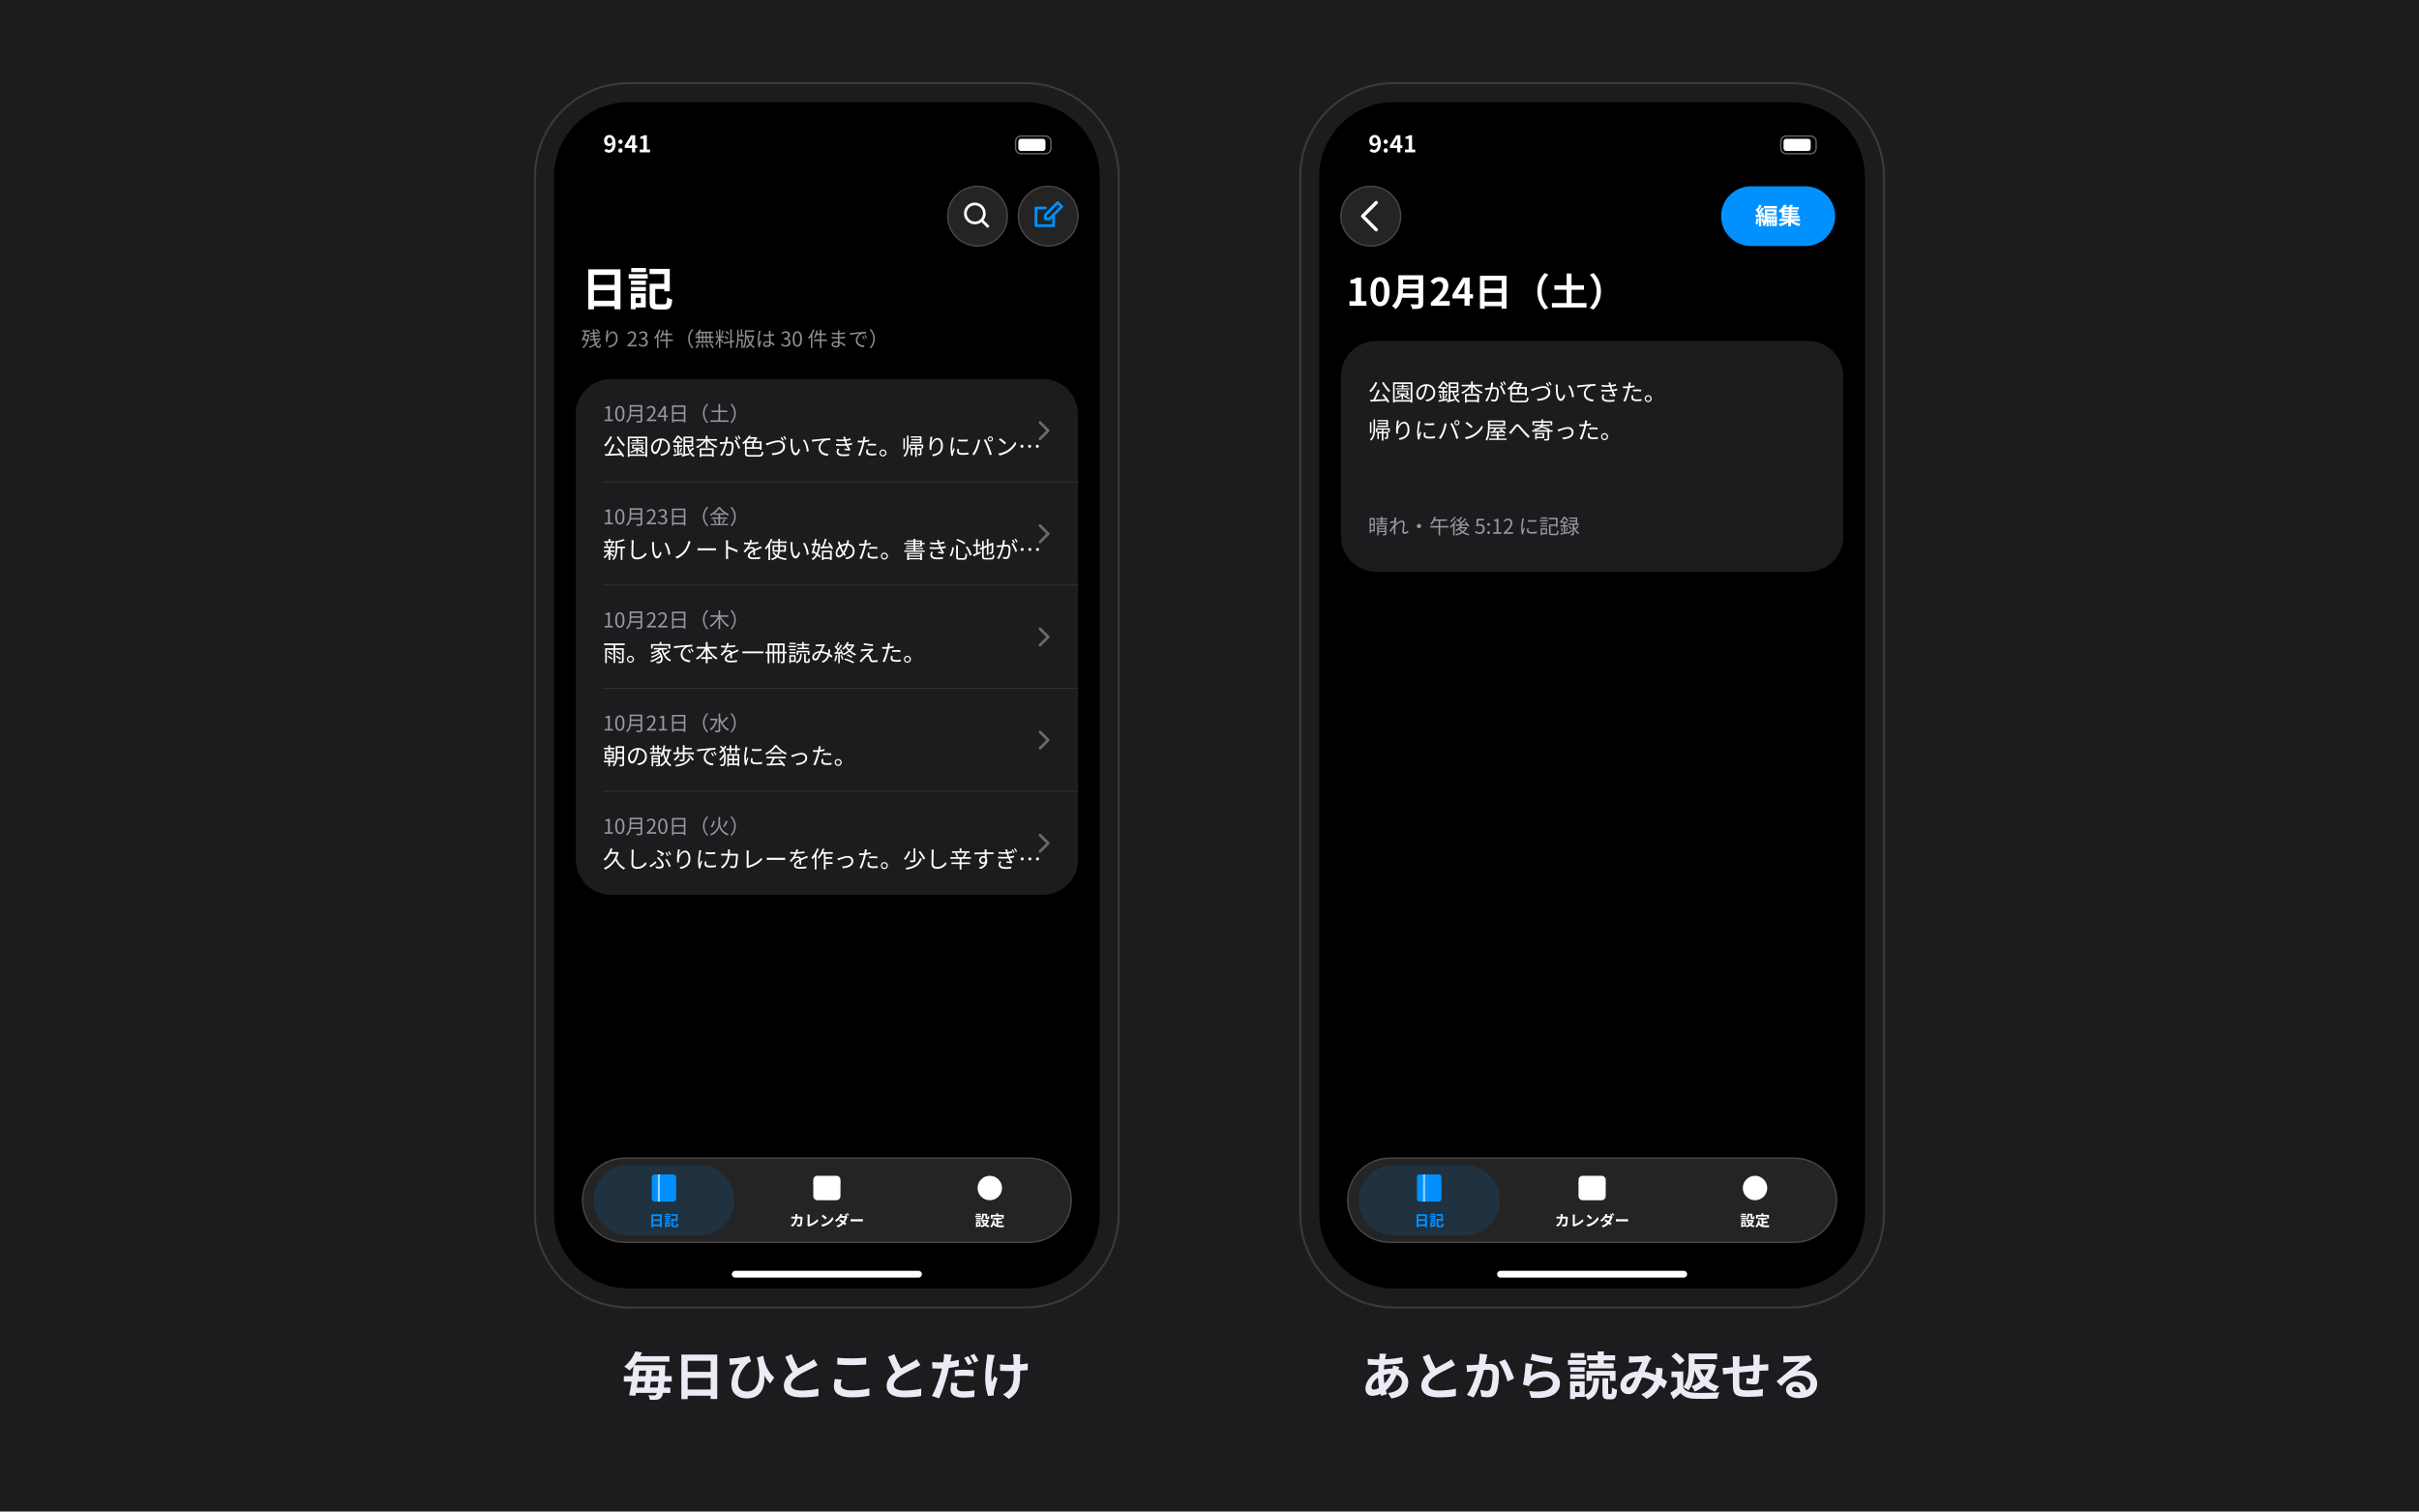
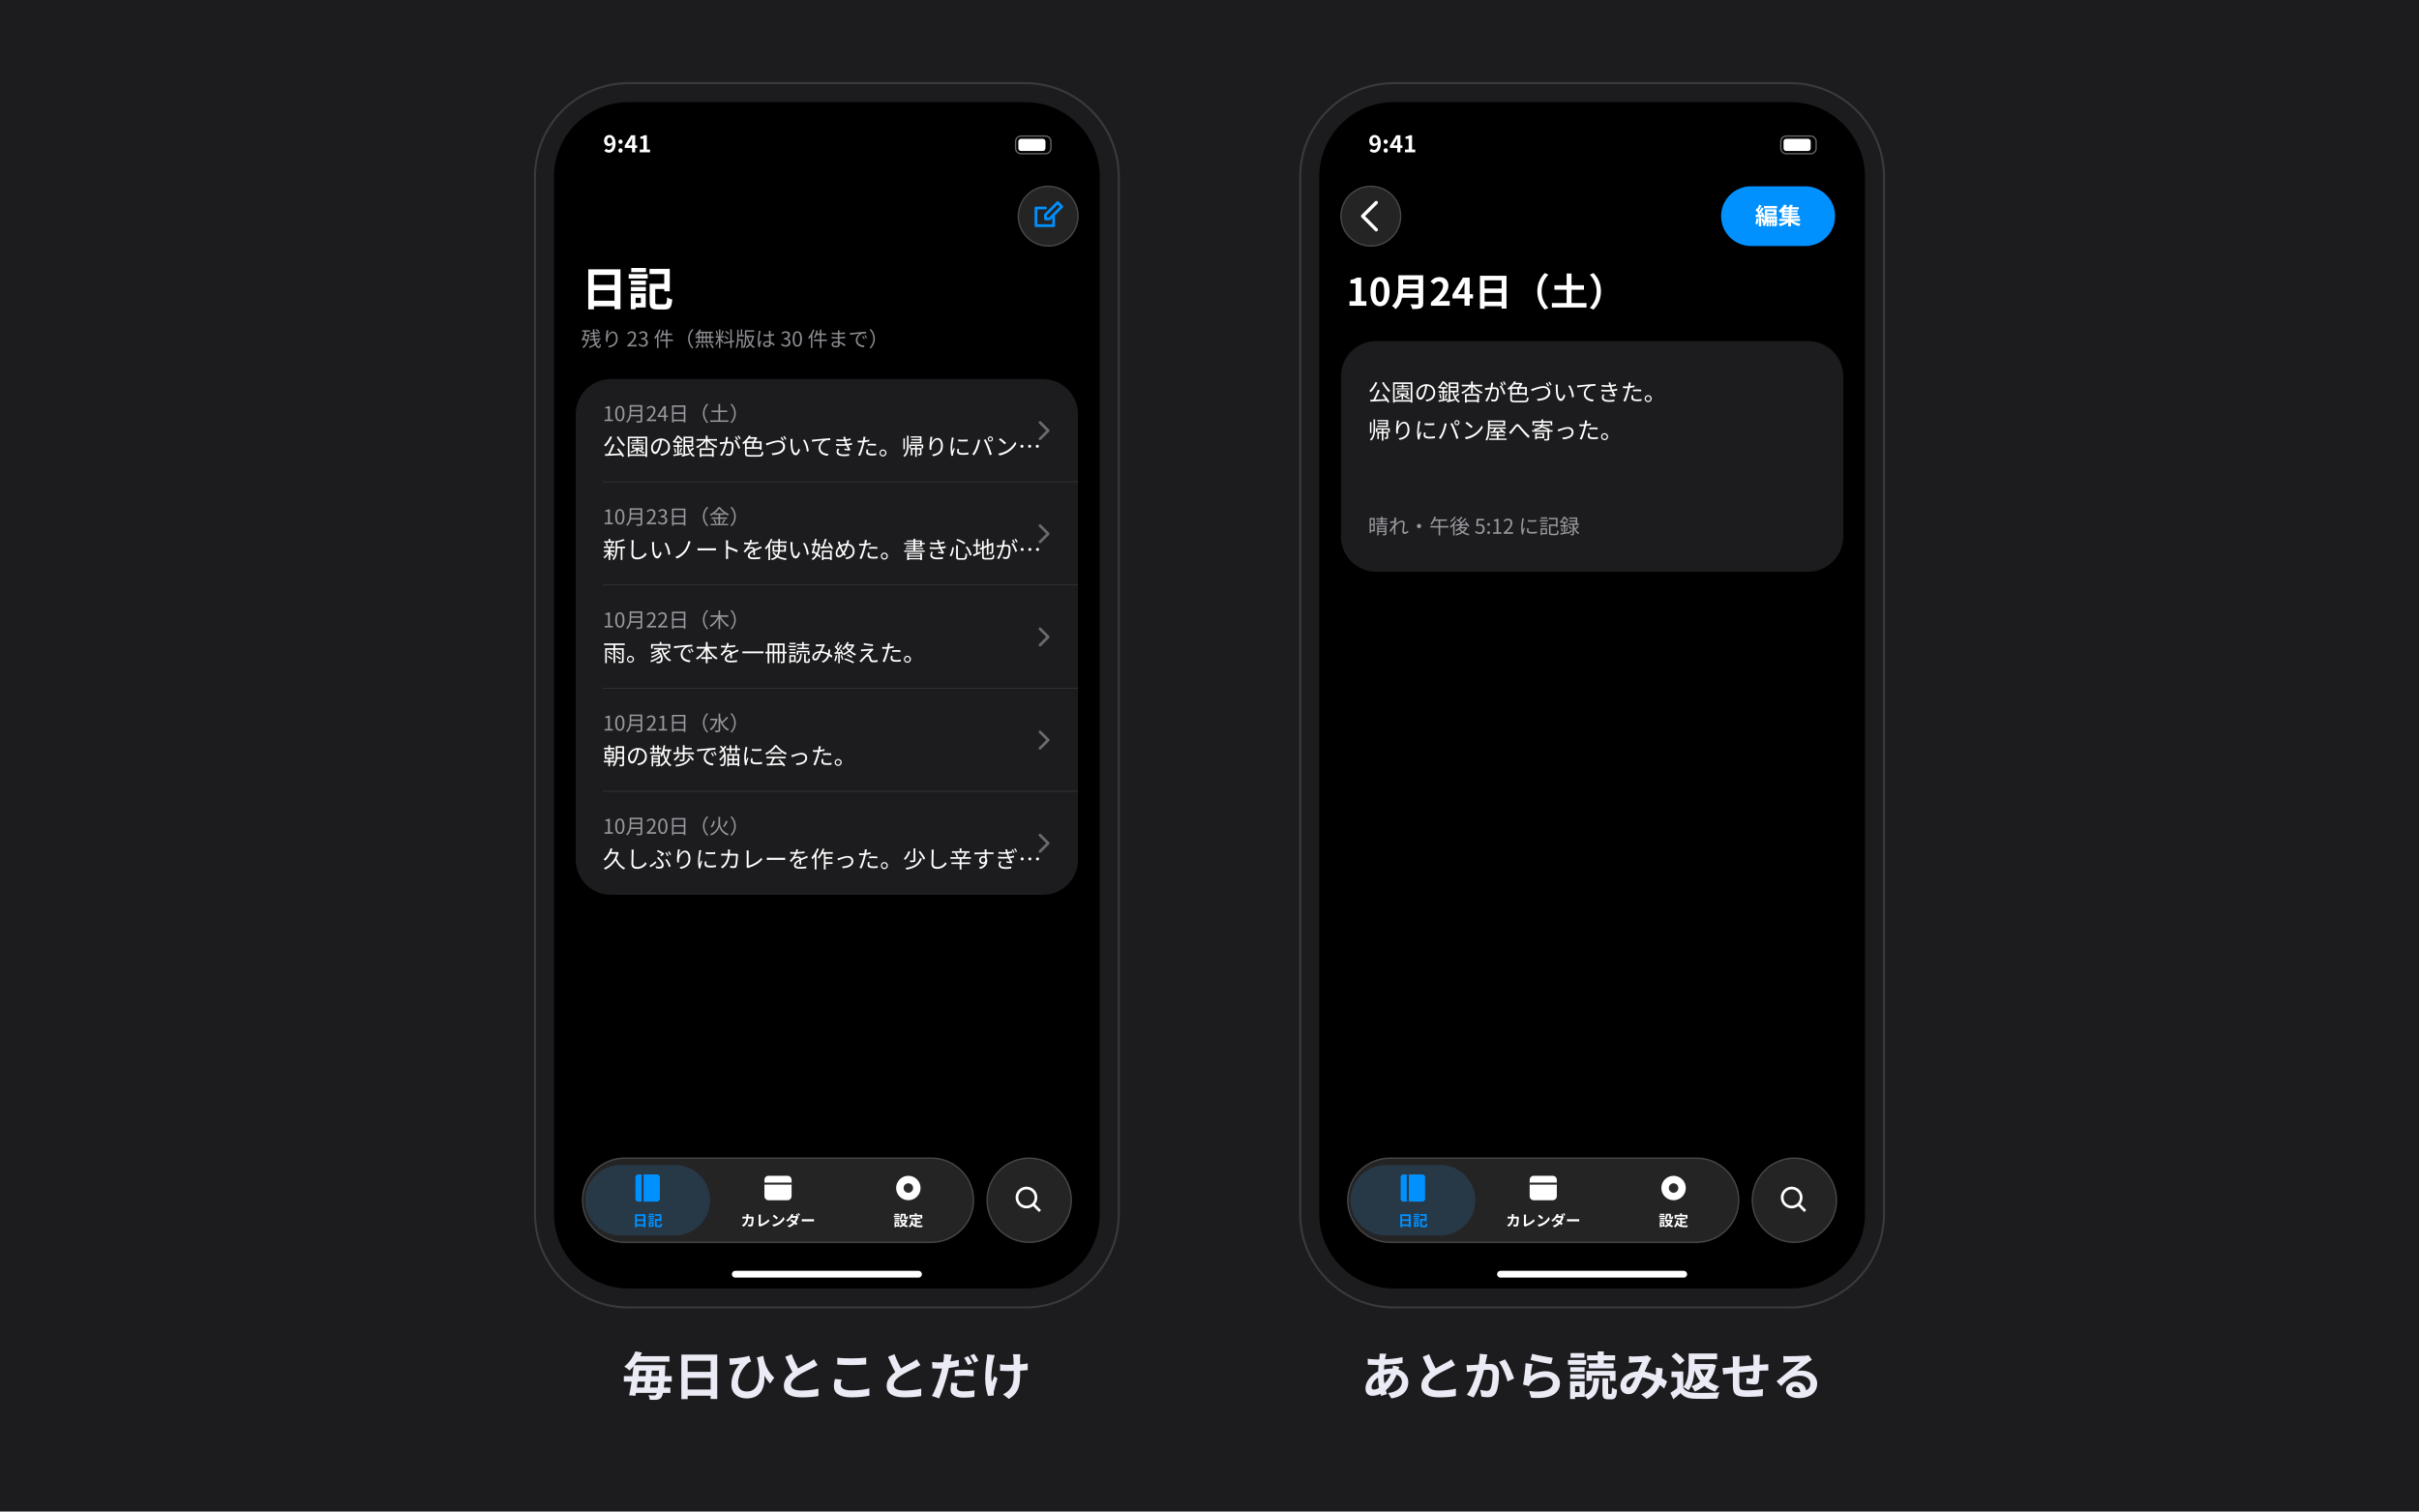
<svg xmlns="http://www.w3.org/2000/svg" width="1600" height="1000" viewBox="0 0 1600 1000">
  <rect width="100%" height="100%" fill="#1C1C1E" />
  <clipPath id="clipL">
    <rect x="366.43" y="67.572" width="360.998" height="784.856" rx="49.39" />
  </clipPath>
  <rect x="353.858" y="55" width="386.142" height="810" rx="61.962" fill="#1C1C1E" stroke="#3A3A3C" stroke-width="1.347" />
  <g clip-path="url(#clipL)">
    <svg viewBox="0 0 402 874" data-bg="#000000" x="366.43" y="67.572" width="360.998" height="784.856">
      <rect width="100%" height="100%" fill="#000000" />
      <text x="54" y="37" font-family="-apple-system, 'SF Pro Text', 'Hiragino Sans', 'Noto Sans JP', 'Noto Sans CJK JP', sans-serif" font-size="17" font-weight="600" fill="#FFFFFF" text-anchor="middle">9:41</text>
      <rect x="340" y="25" width="26" height="13" rx="4" fill="none" stroke="#FFFFFF" stroke-opacity="0.4" />
      <rect x="342" y="27" width="20" height="9" rx="2" fill="#FFFFFF" />
      <circle cx="364" cy="84" r="22" fill="#2C2C2E" fill-opacity="0.82" stroke="#48484A" />
      <g transform="translate(352,72) scale(1.0)" fill="none" stroke="#0091FF" stroke-width="2" stroke-linecap="round" stroke-linejoin="round">
        <path d="M3 6h7M3 6v13h13v-7" />
        <path d="M19 2l3 3-9 9h-3v-3z" />
-       </g>
-       <circle cx="312" cy="84" r="22" fill="#2C2C2E" fill-opacity="0.82" stroke="#48484A" />
-       <g fill="none" stroke="#FFFFFF" stroke-width="2">
-         <circle cx="310" cy="82" r="7" />
-         <path d="M315 87l5 5" />
      </g>
      <text x="20" y="150" font-family="-apple-system, 'SF Pro Text', 'Hiragino Sans', 'Noto Sans JP', 'Noto Sans CJK JP', sans-serif" font-size="34" font-weight="700" fill="#FFFFFF" text-anchor="start">日記</text>
      <text x="20" y="180" font-family="-apple-system, 'SF Pro Text', 'Hiragino Sans', 'Noto Sans JP', 'Noto Sans CJK JP', sans-serif" font-size="15" font-weight="400" fill="#EBEBF5" text-anchor="start" opacity="0.6">残り 23 件（無料版は 30 件まで）</text>
      <rect x="16" y="204" width="370" height="380" rx="26" fill="#1C1C1E" />
      <text x="36" y="235" font-family="-apple-system, 'SF Pro Text', 'Hiragino Sans', 'Noto Sans JP', 'Noto Sans CJK JP', sans-serif" font-size="15" font-weight="400" fill="#EBEBF5" text-anchor="start" opacity="0.6" data-bg="#1C1C1E">10月24日（土）</text>
      <text x="36" y="260" font-family="-apple-system, 'SF Pro Text', 'Hiragino Sans', 'Noto Sans JP', 'Noto Sans CJK JP', sans-serif" font-size="17" font-weight="400" fill="#FFFFFF" text-anchor="start" data-bg="#1C1C1E">公園の銀杏が色づいてきた。帰りにパン…</text>
      <path d="M358 236l6 6-6 6" fill="none" stroke="#FFFFFF" stroke-opacity="0.35" stroke-width="2" stroke-linecap="round" stroke-linejoin="round" />
      <rect x="36" y="279.5" width="350" height="0.5" fill="#38383A" />
      <text x="36" y="311" font-family="-apple-system, 'SF Pro Text', 'Hiragino Sans', 'Noto Sans JP', 'Noto Sans CJK JP', sans-serif" font-size="15" font-weight="400" fill="#EBEBF5" text-anchor="start" opacity="0.6" data-bg="#1C1C1E">10月23日（金）</text>
      <text x="36" y="336" font-family="-apple-system, 'SF Pro Text', 'Hiragino Sans', 'Noto Sans JP', 'Noto Sans CJK JP', sans-serif" font-size="17" font-weight="400" fill="#FFFFFF" text-anchor="start" data-bg="#1C1C1E">新しいノートを使い始めた。書き心地が…</text>
      <path d="M358 312l6 6-6 6" fill="none" stroke="#FFFFFF" stroke-opacity="0.35" stroke-width="2" stroke-linecap="round" stroke-linejoin="round" />
      <rect x="36" y="355.5" width="350" height="0.5" fill="#38383A" />
      <text x="36" y="387" font-family="-apple-system, 'SF Pro Text', 'Hiragino Sans', 'Noto Sans JP', 'Noto Sans CJK JP', sans-serif" font-size="15" font-weight="400" fill="#EBEBF5" text-anchor="start" opacity="0.6" data-bg="#1C1C1E">10月22日（木）</text>
      <text x="36" y="412" font-family="-apple-system, 'SF Pro Text', 'Hiragino Sans', 'Noto Sans JP', 'Noto Sans CJK JP', sans-serif" font-size="17" font-weight="400" fill="#FFFFFF" text-anchor="start" data-bg="#1C1C1E">雨。家で本を一冊読み終えた。</text>
      <path d="M358 388l6 6-6 6" fill="none" stroke="#FFFFFF" stroke-opacity="0.35" stroke-width="2" stroke-linecap="round" stroke-linejoin="round" />
      <rect x="36" y="431.5" width="350" height="0.5" fill="#38383A" />
      <text x="36" y="463" font-family="-apple-system, 'SF Pro Text', 'Hiragino Sans', 'Noto Sans JP', 'Noto Sans CJK JP', sans-serif" font-size="15" font-weight="400" fill="#EBEBF5" text-anchor="start" opacity="0.6" data-bg="#1C1C1E">10月21日（水）</text>
      <text x="36" y="488" font-family="-apple-system, 'SF Pro Text', 'Hiragino Sans', 'Noto Sans JP', 'Noto Sans CJK JP', sans-serif" font-size="17" font-weight="400" fill="#FFFFFF" text-anchor="start" data-bg="#1C1C1E">朝の散歩で猫に会った。</text>
      <path d="M358 464l6 6-6 6" fill="none" stroke="#FFFFFF" stroke-opacity="0.35" stroke-width="2" stroke-linecap="round" stroke-linejoin="round" />
      <rect x="36" y="507.5" width="350" height="0.5" fill="#38383A" />
      <text x="36" y="539" font-family="-apple-system, 'SF Pro Text', 'Hiragino Sans', 'Noto Sans JP', 'Noto Sans CJK JP', sans-serif" font-size="15" font-weight="400" fill="#EBEBF5" text-anchor="start" opacity="0.6" data-bg="#1C1C1E">10月20日（火）</text>
      <text x="36" y="564" font-family="-apple-system, 'SF Pro Text', 'Hiragino Sans', 'Noto Sans JP', 'Noto Sans CJK JP', sans-serif" font-size="17" font-weight="400" fill="#FFFFFF" text-anchor="start" data-bg="#1C1C1E">久しぶりにカレーを作った。少し辛すぎ…</text>
      <path d="M358 540l6 6-6 6" fill="none" stroke="#FFFFFF" stroke-opacity="0.35" stroke-width="2" stroke-linecap="round" stroke-linejoin="round" />
-       <rect x="21" y="778" width="360" height="62" rx="31" fill="#2C2C2E" fill-opacity="0.82" stroke="#48484A" />
-       <rect x="29.0" y="783" width="104" height="52" rx="26" fill="#0091FF" fill-opacity="0.12" />
-       <rect x="72.0" y="790" width="18" height="20" rx="2" fill="#0091FF" />
-       <rect x="76.5" y="790" width="1.5" height="20" fill="#FFFFFF" fill-opacity="0.6" />
-       <text x="81.0" y="828" font-family="-apple-system, 'SF Pro Text', 'Hiragino Sans', 'Noto Sans JP', 'Noto Sans CJK JP', sans-serif" font-size="11" font-weight="600" fill="#0091FF" text-anchor="middle" data-bg="#2C2C2E">日記</text>
-       <rect x="191.0" y="791" width="20" height="18" rx="3" fill="#FFFFFF" />
-       <rect x="191.0" y="796" width="20" height="1.5" fill="#FFFFFF" fill-opacity="0.6" />
-       <text x="201.0" y="828" font-family="-apple-system, 'SF Pro Text', 'Hiragino Sans', 'Noto Sans JP', 'Noto Sans CJK JP', sans-serif" font-size="11" font-weight="600" fill="#FFFFFF" text-anchor="middle" data-bg="#2C2C2E">カレンダー</text>
-       <circle cx="321.0" cy="800" r="9" fill="#FFFFFF" />
-       <circle cx="321.0" cy="800" r="3.5" fill="#FFFFFF" fill-opacity="0.7" />
-       <text x="321.0" y="828" font-family="-apple-system, 'SF Pro Text', 'Hiragino Sans', 'Noto Sans JP', 'Noto Sans CJK JP', sans-serif" font-size="11" font-weight="600" fill="#FFFFFF" text-anchor="middle" data-bg="#2C2C2E">設定</text>
+       <rect x="21" y="778" width="288" height="62" rx="31" fill="#2C2C2E" fill-opacity="0.82" stroke="#48484A" />
+       <rect x="23.0" y="783" width="92" height="52" rx="26" fill="#273847" />
+       <rect x="60.0" y="790" width="18" height="20" rx="2" fill="#0091FF" />
+       <rect x="64.5" y="790" width="1.5" height="20" fill="#273847" />
+       <text x="69.0" y="828" font-family="-apple-system, 'SF Pro Text', 'Hiragino Sans', 'Noto Sans JP', 'Noto Sans CJK JP', sans-serif" font-size="11" font-weight="600" fill="#0091FF" text-anchor="middle" data-bg="#273847">日記</text>
+       <rect x="155.0" y="791" width="20" height="18" rx="3" fill="#FFFFFF" />
+       <rect x="155.0" y="796" width="20" height="1.5" fill="#2C2C2E" />
+       <text x="165.0" y="828" font-family="-apple-system, 'SF Pro Text', 'Hiragino Sans', 'Noto Sans JP', 'Noto Sans CJK JP', sans-serif" font-size="11" font-weight="600" fill="#FFFFFF" text-anchor="middle" data-bg="#2C2C2E">カレンダー</text>
+       <circle cx="261.0" cy="800" r="9" fill="#FFFFFF" />
+       <circle cx="261.0" cy="800" r="3.5" fill="#2C2C2E" />
+       <text x="261.0" y="828" font-family="-apple-system, 'SF Pro Text', 'Hiragino Sans', 'Noto Sans JP', 'Noto Sans CJK JP', sans-serif" font-size="11" font-weight="600" fill="#FFFFFF" text-anchor="middle" data-bg="#2C2C2E">設定</text>
+       <circle cx="350.0" cy="809.0" r="31.0" fill="#2C2C2E" fill-opacity="0.82" stroke="#48484A" />
+       <g fill="none" stroke="#FFFFFF" stroke-width="2">
+         <circle cx="348.0" cy="807.0" r="7" />
+         <path d="M353.0 812.0l5 5" />
+       </g>
      <rect x="131.0" y="861" width="140" height="5" rx="2.5" fill="#FFFFFF" />
    </svg>
  </g>
  <rect x="490.804" y="77.45" width="112.251" height="33.226" rx="16.613" fill="#000" />
  <clipPath id="clipR">
    <rect x="872.572" y="67.572" width="360.998" height="784.856" rx="49.39" />
  </clipPath>
  <rect x="860" y="55" width="386.142" height="810" rx="61.962" fill="#1C1C1E" stroke="#3A3A3C" stroke-width="1.347" />
  <g clip-path="url(#clipR)">
    <svg viewBox="0 0 402 874" data-bg="#000000" x="872.572" y="67.572" width="360.998" height="784.856">
      <rect width="100%" height="100%" fill="#000000" />
      <text x="54" y="37" font-family="-apple-system, 'SF Pro Text', 'Hiragino Sans', 'Noto Sans JP', 'Noto Sans CJK JP', sans-serif" font-size="17" font-weight="600" fill="#FFFFFF" text-anchor="middle">9:41</text>
      <rect x="340" y="25" width="26" height="13" rx="4" fill="none" stroke="#FFFFFF" stroke-opacity="0.4" />
      <rect x="342" y="27" width="20" height="9" rx="2" fill="#FFFFFF" />
      <circle cx="38" cy="84" r="22" fill="#2C2C2E" fill-opacity="0.82" stroke="#48484A" />
      <path d="M42 74l-10 10 10 10" fill="none" stroke="#FFFFFF" stroke-width="2.5" stroke-linecap="round" stroke-linejoin="round" />
      <rect x="296" y="62" width="84" height="44" rx="22" fill="#0091FF" />
      <text x="338" y="90" font-family="-apple-system, 'SF Pro Text', 'Hiragino Sans', 'Noto Sans JP', 'Noto Sans CJK JP', sans-serif" font-size="17" font-weight="600" fill="#FFFFFF" text-anchor="middle" data-bg="#0091FF">編集</text>
      <text x="20" y="150" font-family="-apple-system, 'SF Pro Text', 'Hiragino Sans', 'Noto Sans JP', 'Noto Sans CJK JP', sans-serif" font-size="28" font-weight="700" fill="#FFFFFF" text-anchor="start">10月24日（土）</text>
      <rect x="16" y="176" width="370" height="170" rx="26" fill="#1C1C1E" />
      <text x="36" y="220" font-family="-apple-system, 'SF Pro Text', 'Hiragino Sans', 'Noto Sans JP', 'Noto Sans CJK JP', sans-serif" font-size="17" font-weight="400" fill="#FFFFFF" text-anchor="start" data-bg="#1C1C1E">公園の銀杏が色づいてきた。</text>
      <text x="36" y="248" font-family="-apple-system, 'SF Pro Text', 'Hiragino Sans', 'Noto Sans JP', 'Noto Sans CJK JP', sans-serif" font-size="17" font-weight="400" fill="#FFFFFF" text-anchor="start" data-bg="#1C1C1E">帰りにパン屋へ寄った。</text>
      <text x="36" y="318" font-family="-apple-system, 'SF Pro Text', 'Hiragino Sans', 'Noto Sans JP', 'Noto Sans CJK JP', sans-serif" font-size="15" font-weight="400" fill="#EBEBF5" text-anchor="start" opacity="0.6" data-bg="#1C1C1E">晴れ・午後 5:12 に記録</text>
-       <rect x="21" y="778" width="360" height="62" rx="31" fill="#2C2C2E" fill-opacity="0.82" stroke="#48484A" />
-       <rect x="29.0" y="783" width="104" height="52" rx="26" fill="#0091FF" fill-opacity="0.12" />
-       <rect x="72.0" y="790" width="18" height="20" rx="2" fill="#0091FF" />
-       <rect x="76.5" y="790" width="1.5" height="20" fill="#FFFFFF" fill-opacity="0.6" />
-       <text x="81.0" y="828" font-family="-apple-system, 'SF Pro Text', 'Hiragino Sans', 'Noto Sans JP', 'Noto Sans CJK JP', sans-serif" font-size="11" font-weight="600" fill="#0091FF" text-anchor="middle" data-bg="#2C2C2E">日記</text>
-       <rect x="191.0" y="791" width="20" height="18" rx="3" fill="#FFFFFF" />
-       <rect x="191.0" y="796" width="20" height="1.5" fill="#FFFFFF" fill-opacity="0.6" />
-       <text x="201.0" y="828" font-family="-apple-system, 'SF Pro Text', 'Hiragino Sans', 'Noto Sans JP', 'Noto Sans CJK JP', sans-serif" font-size="11" font-weight="600" fill="#FFFFFF" text-anchor="middle" data-bg="#2C2C2E">カレンダー</text>
-       <circle cx="321.0" cy="800" r="9" fill="#FFFFFF" />
-       <circle cx="321.0" cy="800" r="3.5" fill="#FFFFFF" fill-opacity="0.7" />
-       <text x="321.0" y="828" font-family="-apple-system, 'SF Pro Text', 'Hiragino Sans', 'Noto Sans JP', 'Noto Sans CJK JP', sans-serif" font-size="11" font-weight="600" fill="#FFFFFF" text-anchor="middle" data-bg="#2C2C2E">設定</text>
+       <rect x="21" y="778" width="288" height="62" rx="31" fill="#2C2C2E" fill-opacity="0.82" stroke="#48484A" />
+       <rect x="23.0" y="783" width="92" height="52" rx="26" fill="#273847" />
+       <rect x="60.0" y="790" width="18" height="20" rx="2" fill="#0091FF" />
+       <rect x="64.5" y="790" width="1.5" height="20" fill="#273847" />
+       <text x="69.0" y="828" font-family="-apple-system, 'SF Pro Text', 'Hiragino Sans', 'Noto Sans JP', 'Noto Sans CJK JP', sans-serif" font-size="11" font-weight="600" fill="#0091FF" text-anchor="middle" data-bg="#273847">日記</text>
+       <rect x="155.0" y="791" width="20" height="18" rx="3" fill="#FFFFFF" />
+       <rect x="155.0" y="796" width="20" height="1.5" fill="#2C2C2E" />
+       <text x="165.0" y="828" font-family="-apple-system, 'SF Pro Text', 'Hiragino Sans', 'Noto Sans JP', 'Noto Sans CJK JP', sans-serif" font-size="11" font-weight="600" fill="#FFFFFF" text-anchor="middle" data-bg="#2C2C2E">カレンダー</text>
+       <circle cx="261.0" cy="800" r="9" fill="#FFFFFF" />
+       <circle cx="261.0" cy="800" r="3.5" fill="#2C2C2E" />
+       <text x="261.0" y="828" font-family="-apple-system, 'SF Pro Text', 'Hiragino Sans', 'Noto Sans JP', 'Noto Sans CJK JP', sans-serif" font-size="11" font-weight="600" fill="#FFFFFF" text-anchor="middle" data-bg="#2C2C2E">設定</text>
+       <circle cx="350.0" cy="809.0" r="31.0" fill="#2C2C2E" fill-opacity="0.82" stroke="#48484A" />
+       <g fill="none" stroke="#FFFFFF" stroke-width="2">
+         <circle cx="348.0" cy="807.0" r="7" />
+         <path d="M353.0 812.0l5 5" />
+       </g>
      <rect x="131.0" y="861" width="140" height="5" rx="2.5" fill="#FFFFFF" />
    </svg>
  </g>
  <rect x="996.946" y="77.45" width="112.251" height="33.226" rx="16.613" fill="#000" />
  <text x="546.929" y="923" text-anchor="middle" font-family="-apple-system, 'SF Pro Text', 'Hiragino Sans', 'Noto Sans JP', 'Noto Sans CJK JP', sans-serif" font-size="34" font-weight="600" fill="#EBEBF5">毎日ひとことだけ</text>
  <text x="1053.07" y="923" text-anchor="middle" font-family="-apple-system, 'SF Pro Text', 'Hiragino Sans', 'Noto Sans JP', 'Noto Sans CJK JP', sans-serif" font-size="34" font-weight="600" fill="#EBEBF5">あとから読み返せる</text>
</svg>
